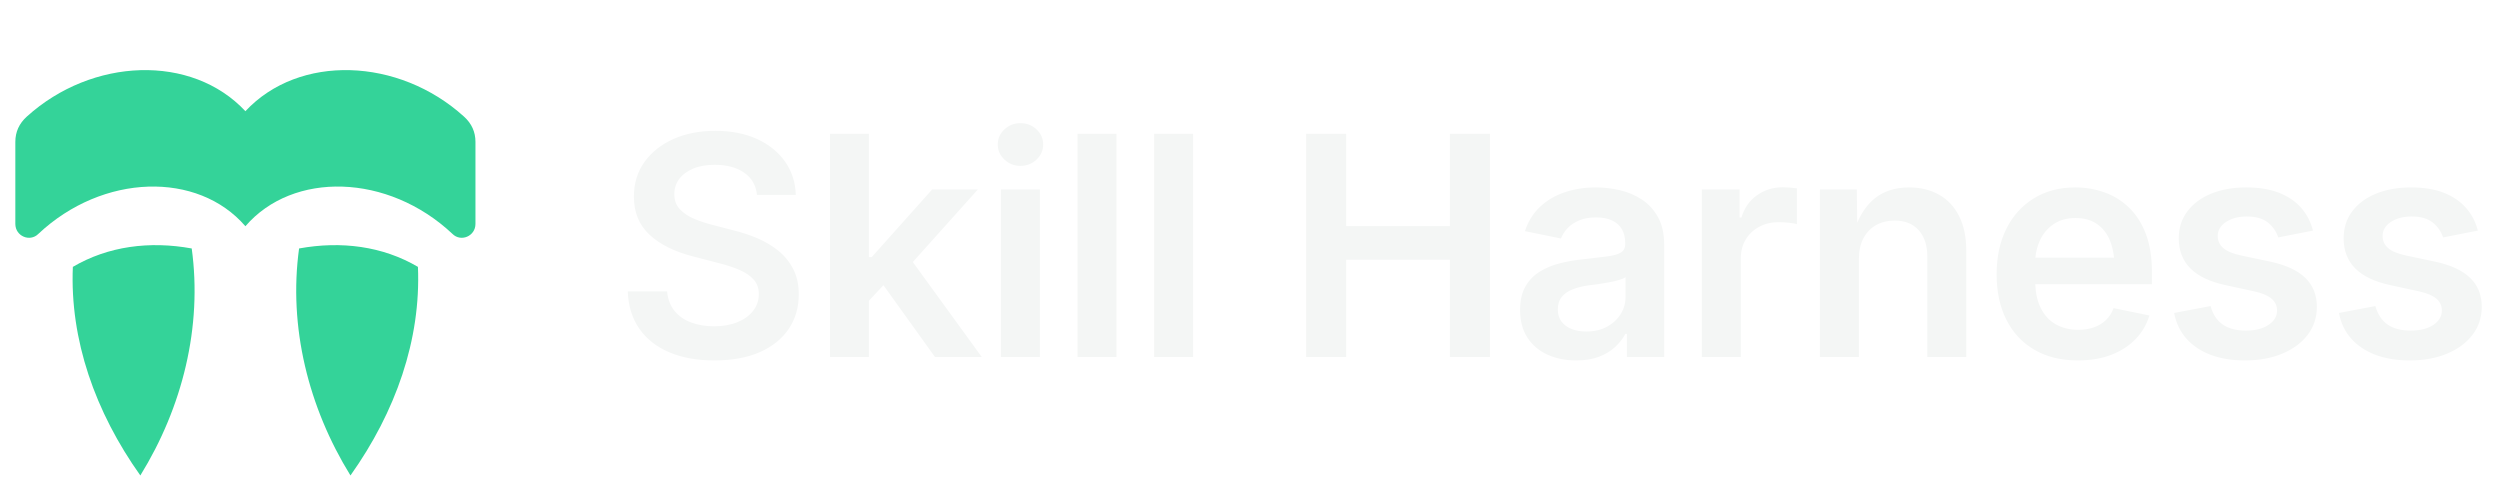
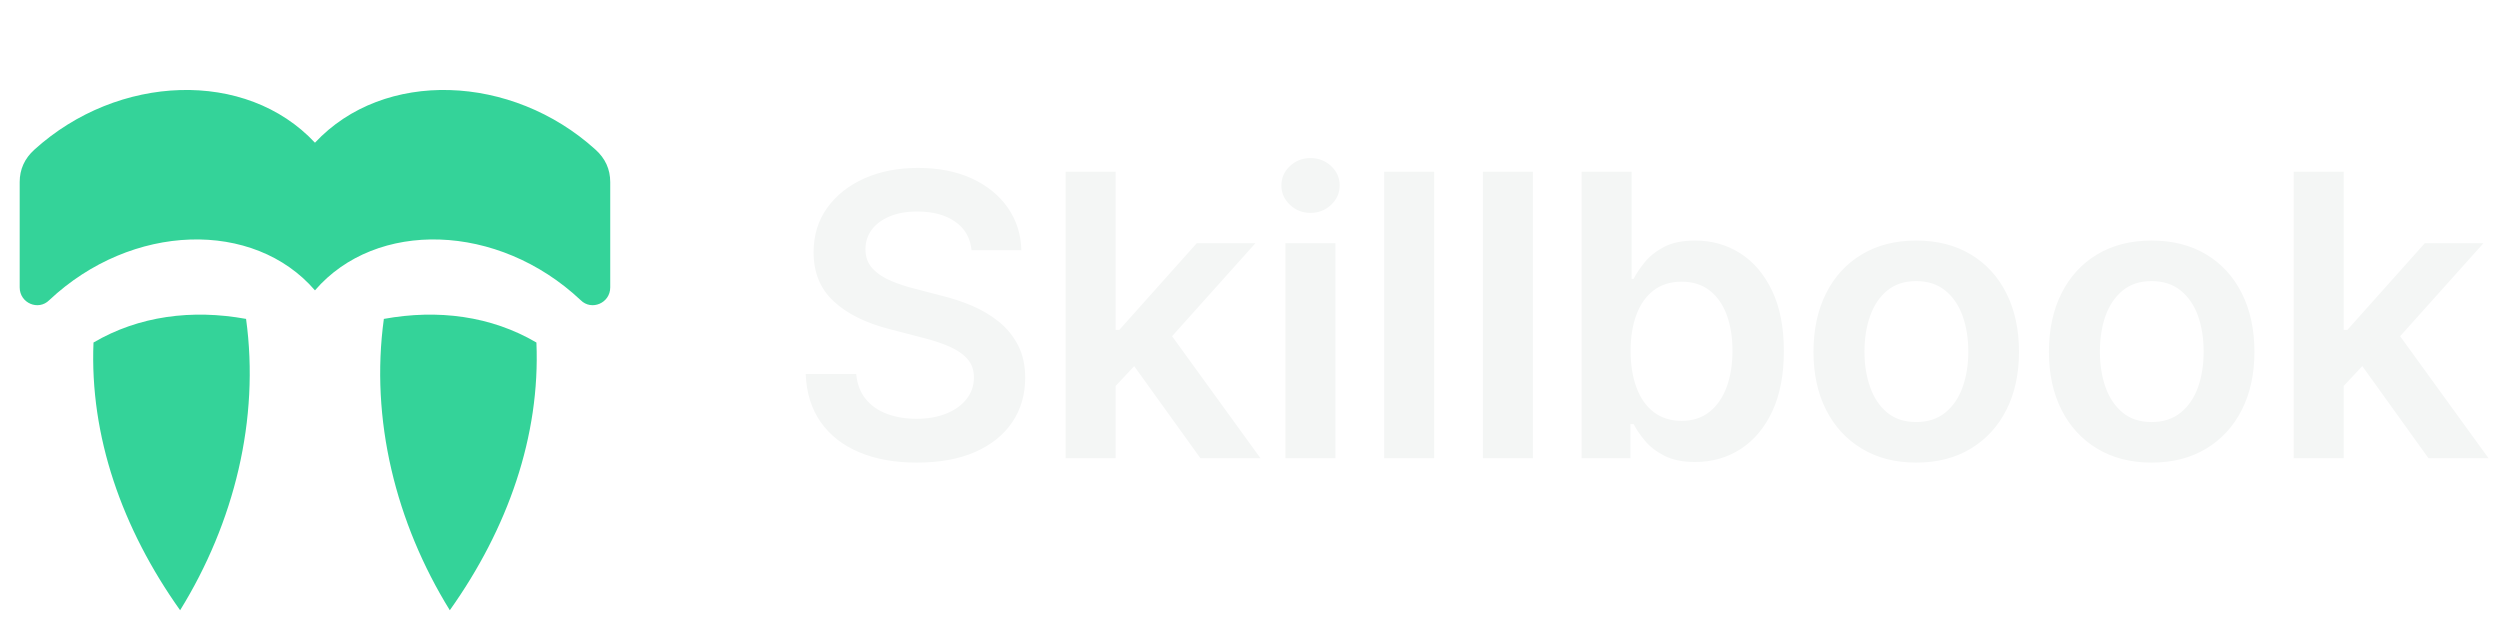
- <svg xmlns="http://www.w3.org/2000/svg" viewBox="0 0 326 64" width="326" height="64" role="img" aria-label="MemWal Skill Harness">
+ <svg xmlns="http://www.w3.org/2000/svg" viewBox="0 0 254 64" width="254" height="64" role="img" aria-label="Skillbook">
  <g fill="#34d399">
    <path d="M3.5 15.2C12 7.5 25 7 32 14.5c7-7.5 20-7 28.5.7 1 .9 1.5 2 1.5 3.3v10.7c0 1.6-1.9 2.4-3 1.3-8.4-7.9-20.8-8.2-27-1-6.200-7.200-18.600-6.900-27 1-1.100 1.100-3 .300-3-1.300V18.500c0-1.300.500-2.400 1.500-3.300Z" />
    <path d="M9.500 34.800c4.600-2.700 10-3.400 15.500-2.400 1.400 10.200-1.200 20.700-6.700 29.600-5.900-8.300-9.200-17.700-8.800-27.200Z" />
    <path d="M54.500 34.800c-4.600-2.700-10-3.400-15.500-2.400-1.400 10.200 1.200 20.700 6.700 29.600 5.900-8.300 9.200-17.700 8.800-27.200Z" />
  </g>
-   <path fill="#f4f6f5" transform="translate(80 46.55)" d="M13.14 0.45Q9.77 0.45 7.28 -0.61Q4.79 -1.66 3.38 -3.67Q1.97 -5.68 1.86 -8.55H6.99Q7.13 -7.03 7.95 -6.02Q8.77 -5 10.12 -4.5Q11.46 -4 13.11 -4Q14.82 -4 16.14 -4.53Q17.46 -5.06 18.2 -6.01Q18.95 -6.95 18.95 -8.2Q18.95 -9.34 18.29 -10.08Q17.64 -10.82 16.46 -11.34Q15.27 -11.86 13.69 -12.25L10.39 -13.11Q6.74 -14.04 4.7 -15.94Q2.66 -17.83 2.66 -20.92Q2.66 -23.5 4.04 -25.43Q5.43 -27.36 7.83 -28.43Q10.23 -29.49 13.28 -29.49Q16.39 -29.49 18.73 -28.42Q21.07 -27.34 22.39 -25.45Q23.71 -23.55 23.77 -21.13H18.71Q18.52 -23.01 17.04 -24.03Q15.57 -25.06 13.2 -25.06Q11.56 -25.06 10.38 -24.56Q9.2 -24.06 8.56 -23.2Q7.93 -22.34 7.93 -21.23Q7.93 -20.02 8.68 -19.24Q9.43 -18.46 10.58 -17.99Q11.72 -17.52 12.89 -17.23L15.61 -16.52Q17.23 -16.13 18.75 -15.49Q20.27 -14.84 21.49 -13.86Q22.71 -12.87 23.44 -11.46Q24.16 -10.06 24.16 -8.16Q24.16 -5.61 22.85 -3.66Q21.54 -1.72 19.08 -0.63Q16.62 0.45 13.14 0.45ZM28.23 0V-29.1H33.31V-13.03H33.68L41.55 -21.84H47.51L39.03 -12.38L48.02 0H41.92L35.2 -9.36L33.31 -7.34V0ZM50.52 0V-21.84H55.6V0ZM53.06 -24.92Q51.85 -24.92 50.98 -25.74Q50.11 -26.56 50.11 -27.7Q50.11 -28.87 50.98 -29.68Q51.85 -30.49 53.06 -30.49Q54.29 -30.49 55.16 -29.68Q56.03 -28.87 56.03 -27.71Q56.03 -26.56 55.16 -25.74Q54.29 -24.92 53.06 -24.92ZM65.59 -29.1V0H60.51V-29.1ZM75.58 -29.1V0H70.5V-29.1ZM90.32 0V-29.1H95.54V-17.07H109.07V-29.1H114.29V0H109.07V-12.68H95.54V0ZM125.53 0.45Q123.46 0.45 121.8 -0.3Q120.14 -1.05 119.18 -2.52Q118.22 -3.98 118.22 -6.13Q118.22 -7.99 118.92 -9.2Q119.61 -10.41 120.79 -11.13Q121.97 -11.86 123.46 -12.23Q124.94 -12.6 126.54 -12.75Q128.44 -12.97 129.63 -13.12Q130.82 -13.28 131.38 -13.63Q131.93 -13.98 131.93 -14.73V-14.82Q131.93 -15.9 131.5 -16.65Q131.07 -17.4 130.22 -17.8Q129.37 -18.2 128.12 -18.2Q126.85 -18.2 125.93 -17.81Q125 -17.42 124.41 -16.8Q123.83 -16.17 123.55 -15.45L118.85 -16.41Q119.49 -18.34 120.84 -19.6Q122.19 -20.86 124.05 -21.48Q125.92 -22.11 128.1 -22.11Q129.65 -22.11 131.22 -21.75Q132.79 -21.39 134.1 -20.53Q135.41 -19.67 136.21 -18.22Q137.01 -16.78 137.01 -14.59V0H132.15V-3.01H131.95Q131.46 -2.09 130.61 -1.3Q129.76 -0.51 128.51 -0.03Q127.25 0.45 125.53 0.45ZM126.84 -3.32Q128.42 -3.32 129.56 -3.95Q130.7 -4.57 131.34 -5.6Q131.97 -6.62 131.97 -7.83V-10.41Q131.72 -10.21 131.12 -10.04Q130.53 -9.86 129.79 -9.73Q129.06 -9.59 128.35 -9.49Q127.64 -9.39 127.15 -9.34Q126.01 -9.18 125.1 -8.83Q124.18 -8.48 123.66 -7.84Q123.14 -7.21 123.14 -6.19Q123.14 -5.25 123.62 -4.62Q124.1 -3.98 124.93 -3.65Q125.76 -3.32 126.84 -3.32ZM141.92 0V-21.84H146.84V-18.18H147.08Q147.66 -20.08 149.13 -21.1Q150.59 -22.13 152.47 -22.13Q152.9 -22.13 153.43 -22.09Q153.95 -22.05 154.32 -21.99V-17.32Q154.01 -17.42 153.31 -17.5Q152.61 -17.58 151.92 -17.58Q150.52 -17.58 149.39 -16.97Q148.27 -16.37 147.63 -15.3Q147 -14.24 147 -12.85V0ZM162.4 -12.79V0H157.32V-21.84H162.13L162.18 -17.5Q163.06 -19.55 164.49 -20.7Q166.27 -22.11 168.94 -22.11Q171.19 -22.11 172.87 -21.15Q174.55 -20.2 175.47 -18.36Q176.4 -16.52 176.4 -13.89V0H171.32V-13.11Q171.32 -15.29 170.19 -16.54Q169.06 -17.79 167.07 -17.79Q165.72 -17.79 164.66 -17.21Q163.61 -16.62 163 -15.5Q162.4 -14.38 162.4 -12.79ZM190.96 0.45Q187.66 0.45 185.29 -0.94Q182.91 -2.32 181.64 -4.84Q180.36 -7.36 180.36 -10.78Q180.36 -14.16 181.62 -16.7Q182.88 -19.24 185.19 -20.67Q187.5 -22.11 190.63 -22.11Q192.62 -22.11 194.43 -21.46Q196.24 -20.82 197.63 -19.47Q199.03 -18.12 199.82 -16.04Q200.61 -13.96 200.61 -11.09V-9.49H185.4Q185.47 -7.7 186.1 -6.41Q186.8 -4.98 188.07 -4.26Q189.34 -3.54 191.02 -3.54Q192.13 -3.54 193.04 -3.86Q193.95 -4.18 194.61 -4.81Q195.28 -5.45 195.61 -6.37L200.28 -5.41Q199.75 -3.65 198.48 -2.33Q197.21 -1.02 195.31 -0.28Q193.4 0.45 190.96 0.45ZM185.41 -12.95H195.67Q195.55 -14.16 195.14 -15.18Q194.58 -16.56 193.45 -17.34Q192.33 -18.12 190.65 -18.12Q188.97 -18.12 187.8 -17.33Q186.63 -16.54 186.02 -15.23Q185.53 -14.18 185.41 -12.95ZM212.75 0.45Q210.23 0.45 208.29 -0.27Q206.36 -1 205.12 -2.38Q203.88 -3.77 203.51 -5.74L208.26 -6.64Q208.7 -5.02 209.85 -4.23Q210.99 -3.44 212.85 -3.44Q214.72 -3.44 215.82 -4.19Q216.93 -4.94 216.93 -6.05Q216.93 -6.99 216.2 -7.61Q215.48 -8.22 213.98 -8.55L210.25 -9.36Q207.16 -10.02 205.64 -11.54Q204.11 -13.07 204.11 -15.47Q204.11 -17.5 205.23 -18.98Q206.34 -20.47 208.32 -21.29Q210.31 -22.11 212.92 -22.11Q215.4 -22.11 217.19 -21.41Q218.98 -20.7 220.08 -19.44Q221.18 -18.18 221.61 -16.48L217.08 -15.59Q216.71 -16.74 215.74 -17.53Q214.76 -18.32 212.98 -18.32Q211.36 -18.32 210.28 -17.61Q209.19 -16.89 209.19 -15.78Q209.19 -14.82 209.92 -14.2Q210.64 -13.57 212.3 -13.22L216.01 -12.44Q219.11 -11.78 220.62 -10.31Q222.12 -8.85 222.12 -6.54Q222.12 -4.47 220.93 -2.9Q219.74 -1.33 217.62 -0.44Q215.5 0.45 212.75 0.45ZM234.24 0.45Q231.72 0.45 229.79 -0.27Q227.85 -1 226.61 -2.38Q225.37 -3.77 225 -5.74L229.75 -6.64Q230.2 -5.02 231.34 -4.23Q232.48 -3.44 234.34 -3.44Q236.21 -3.44 237.32 -4.19Q238.42 -4.94 238.42 -6.05Q238.42 -6.99 237.7 -7.61Q236.97 -8.22 235.47 -8.55L231.74 -9.36Q228.65 -10.02 227.13 -11.54Q225.61 -13.07 225.61 -15.47Q225.61 -17.5 226.72 -18.98Q227.83 -20.47 229.82 -21.29Q231.8 -22.11 234.42 -22.11Q236.9 -22.11 238.68 -21.41Q240.47 -20.7 241.57 -19.44Q242.68 -18.18 243.11 -16.48L238.58 -15.59Q238.2 -16.74 237.23 -17.53Q236.25 -18.32 234.47 -18.32Q232.85 -18.32 231.77 -17.61Q230.69 -16.89 230.69 -15.78Q230.69 -14.82 231.41 -14.2Q232.13 -13.57 233.79 -13.22L237.5 -12.44Q240.61 -11.78 242.11 -10.31Q243.62 -8.85 243.62 -6.54Q243.62 -4.47 242.42 -2.9Q241.23 -1.33 239.11 -0.44Q236.99 0.45 234.24 0.45Z" />
+   <path fill="#f4f6f5" transform="translate(80 46.55)" d="M13.14 0.45Q9.77 0.45 7.28 -0.61Q4.79 -1.66 3.38 -3.67Q1.97 -5.68 1.86 -8.55H6.99Q7.13 -7.03 7.95 -6.02Q8.77 -5 10.12 -4.5Q11.46 -4 13.11 -4Q14.82 -4 16.14 -4.53Q17.46 -5.06 18.2 -6.01Q18.95 -6.95 18.95 -8.2Q18.95 -9.34 18.29 -10.08Q17.64 -10.82 16.46 -11.34Q15.27 -11.86 13.69 -12.25L10.39 -13.11Q6.74 -14.04 4.7 -15.94Q2.66 -17.83 2.66 -20.92Q2.66 -23.5 4.04 -25.43Q5.43 -27.36 7.83 -28.43Q10.23 -29.49 13.28 -29.49Q16.39 -29.49 18.73 -28.42Q21.07 -27.34 22.39 -25.45Q23.71 -23.55 23.77 -21.13H18.71Q18.52 -23.01 17.04 -24.03Q15.57 -25.06 13.2 -25.06Q11.56 -25.06 10.38 -24.56Q9.2 -24.06 8.56 -23.2Q7.93 -22.34 7.93 -21.23Q7.93 -20.02 8.68 -19.24Q9.43 -18.46 10.58 -17.99Q11.72 -17.52 12.89 -17.23L15.61 -16.52Q17.23 -16.13 18.75 -15.49Q20.27 -14.84 21.49 -13.86Q22.71 -12.87 23.44 -11.46Q24.16 -10.06 24.16 -8.16Q24.16 -5.61 22.85 -3.66Q21.54 -1.72 19.08 -0.63Q16.62 0.45 13.14 0.45ZM32.92 -6.88V-13.03H33.72L41.59 -21.84H47.55L37.9 -11.07H36.85ZM28.27 0V-29.1H33.35V0ZM41.96 0 34.81 -9.94 38.25 -13.54 48.06 0ZM50.6 0V-21.84H55.68V0ZM53.14 -24.92Q51.93 -24.92 51.06 -25.74Q50.19 -26.56 50.19 -27.7Q50.19 -28.87 51.06 -29.68Q51.93 -30.49 53.14 -30.49Q54.37 -30.49 55.24 -29.68Q56.11 -28.87 56.11 -27.71Q56.11 -26.56 55.24 -25.74Q54.37 -24.92 53.14 -24.92ZM65.71 -29.1V0H60.63V-29.1ZM75.74 -29.1V0H70.66V-29.1ZM92.21 0.39Q90.36 0.39 89.11 -0.24Q87.86 -0.88 87.12 -1.78Q86.37 -2.68 85.98 -3.46H85.65V0H80.69V-29.1H85.77V-18.22H85.98Q86.37 -19 87.1 -19.9Q87.82 -20.8 89.06 -21.46Q90.3 -22.11 92.23 -22.11Q94.77 -22.11 96.8 -20.82Q98.84 -19.53 100.04 -17.02Q101.24 -14.51 101.24 -10.88Q101.24 -7.29 100.07 -4.77Q98.89 -2.25 96.85 -0.93Q94.81 0.39 92.21 0.39ZM90.85 -3.79Q92.55 -3.79 93.7 -4.72Q94.85 -5.64 95.44 -7.26Q96.02 -8.87 96.02 -10.9Q96.02 -12.93 95.45 -14.52Q94.87 -16.11 93.72 -17.02Q92.57 -17.93 90.85 -17.93Q89.17 -17.93 88.01 -17.05Q86.86 -16.17 86.27 -14.6Q85.67 -13.03 85.67 -10.9Q85.67 -8.77 86.27 -7.17Q86.86 -5.57 88.02 -4.68Q89.19 -3.79 90.85 -3.79ZM114.68 0.45Q111.5 0.45 109.16 -0.97Q106.81 -2.38 105.53 -4.91Q104.25 -7.44 104.25 -10.8Q104.25 -14.2 105.53 -16.75Q106.81 -19.3 109.16 -20.7Q111.5 -22.11 114.68 -22.11Q117.89 -22.11 120.23 -20.7Q122.57 -19.3 123.85 -16.75Q125.13 -14.2 125.13 -10.8Q125.13 -7.44 123.85 -4.91Q122.57 -2.38 120.23 -0.97Q117.89 0.45 114.68 0.45ZM114.68 -3.67Q116.46 -3.67 117.64 -4.63Q118.82 -5.59 119.4 -7.21Q119.98 -8.83 119.98 -10.82Q119.98 -12.83 119.4 -14.45Q118.82 -16.07 117.64 -17.03Q116.46 -17.99 114.68 -17.99Q112.91 -17.99 111.74 -17.03Q110.58 -16.07 110.01 -14.46Q109.43 -12.85 109.43 -10.82Q109.43 -8.83 110.01 -7.21Q110.58 -5.59 111.74 -4.63Q112.91 -3.67 114.68 -3.67ZM138.6 0.45Q135.42 0.45 133.07 -0.97Q130.73 -2.38 129.45 -4.91Q128.17 -7.44 128.17 -10.8Q128.17 -14.2 129.45 -16.75Q130.73 -19.3 133.07 -20.7Q135.42 -22.11 138.6 -22.11Q141.8 -22.11 144.15 -20.7Q146.49 -19.3 147.77 -16.75Q149.05 -14.2 149.05 -10.8Q149.05 -7.44 147.77 -4.91Q146.49 -2.38 144.15 -0.97Q141.8 0.45 138.6 0.45ZM138.6 -3.67Q140.38 -3.67 141.56 -4.63Q142.74 -5.59 143.32 -7.21Q143.89 -8.83 143.89 -10.82Q143.89 -12.83 143.32 -14.45Q142.74 -16.07 141.56 -17.03Q140.38 -17.99 138.6 -17.99Q136.82 -17.99 135.66 -17.03Q134.5 -16.07 133.92 -14.46Q133.35 -12.85 133.35 -10.82Q133.35 -8.83 133.92 -7.21Q134.5 -5.59 135.66 -4.63Q136.82 -3.67 138.6 -3.67ZM157.69 -6.88V-13.03H158.49L166.36 -21.84H172.32L162.67 -11.07H161.62ZM153.04 0V-29.1H158.12V0ZM166.73 0 159.59 -9.94 163.02 -13.54 172.83 0Z" />
</svg>
